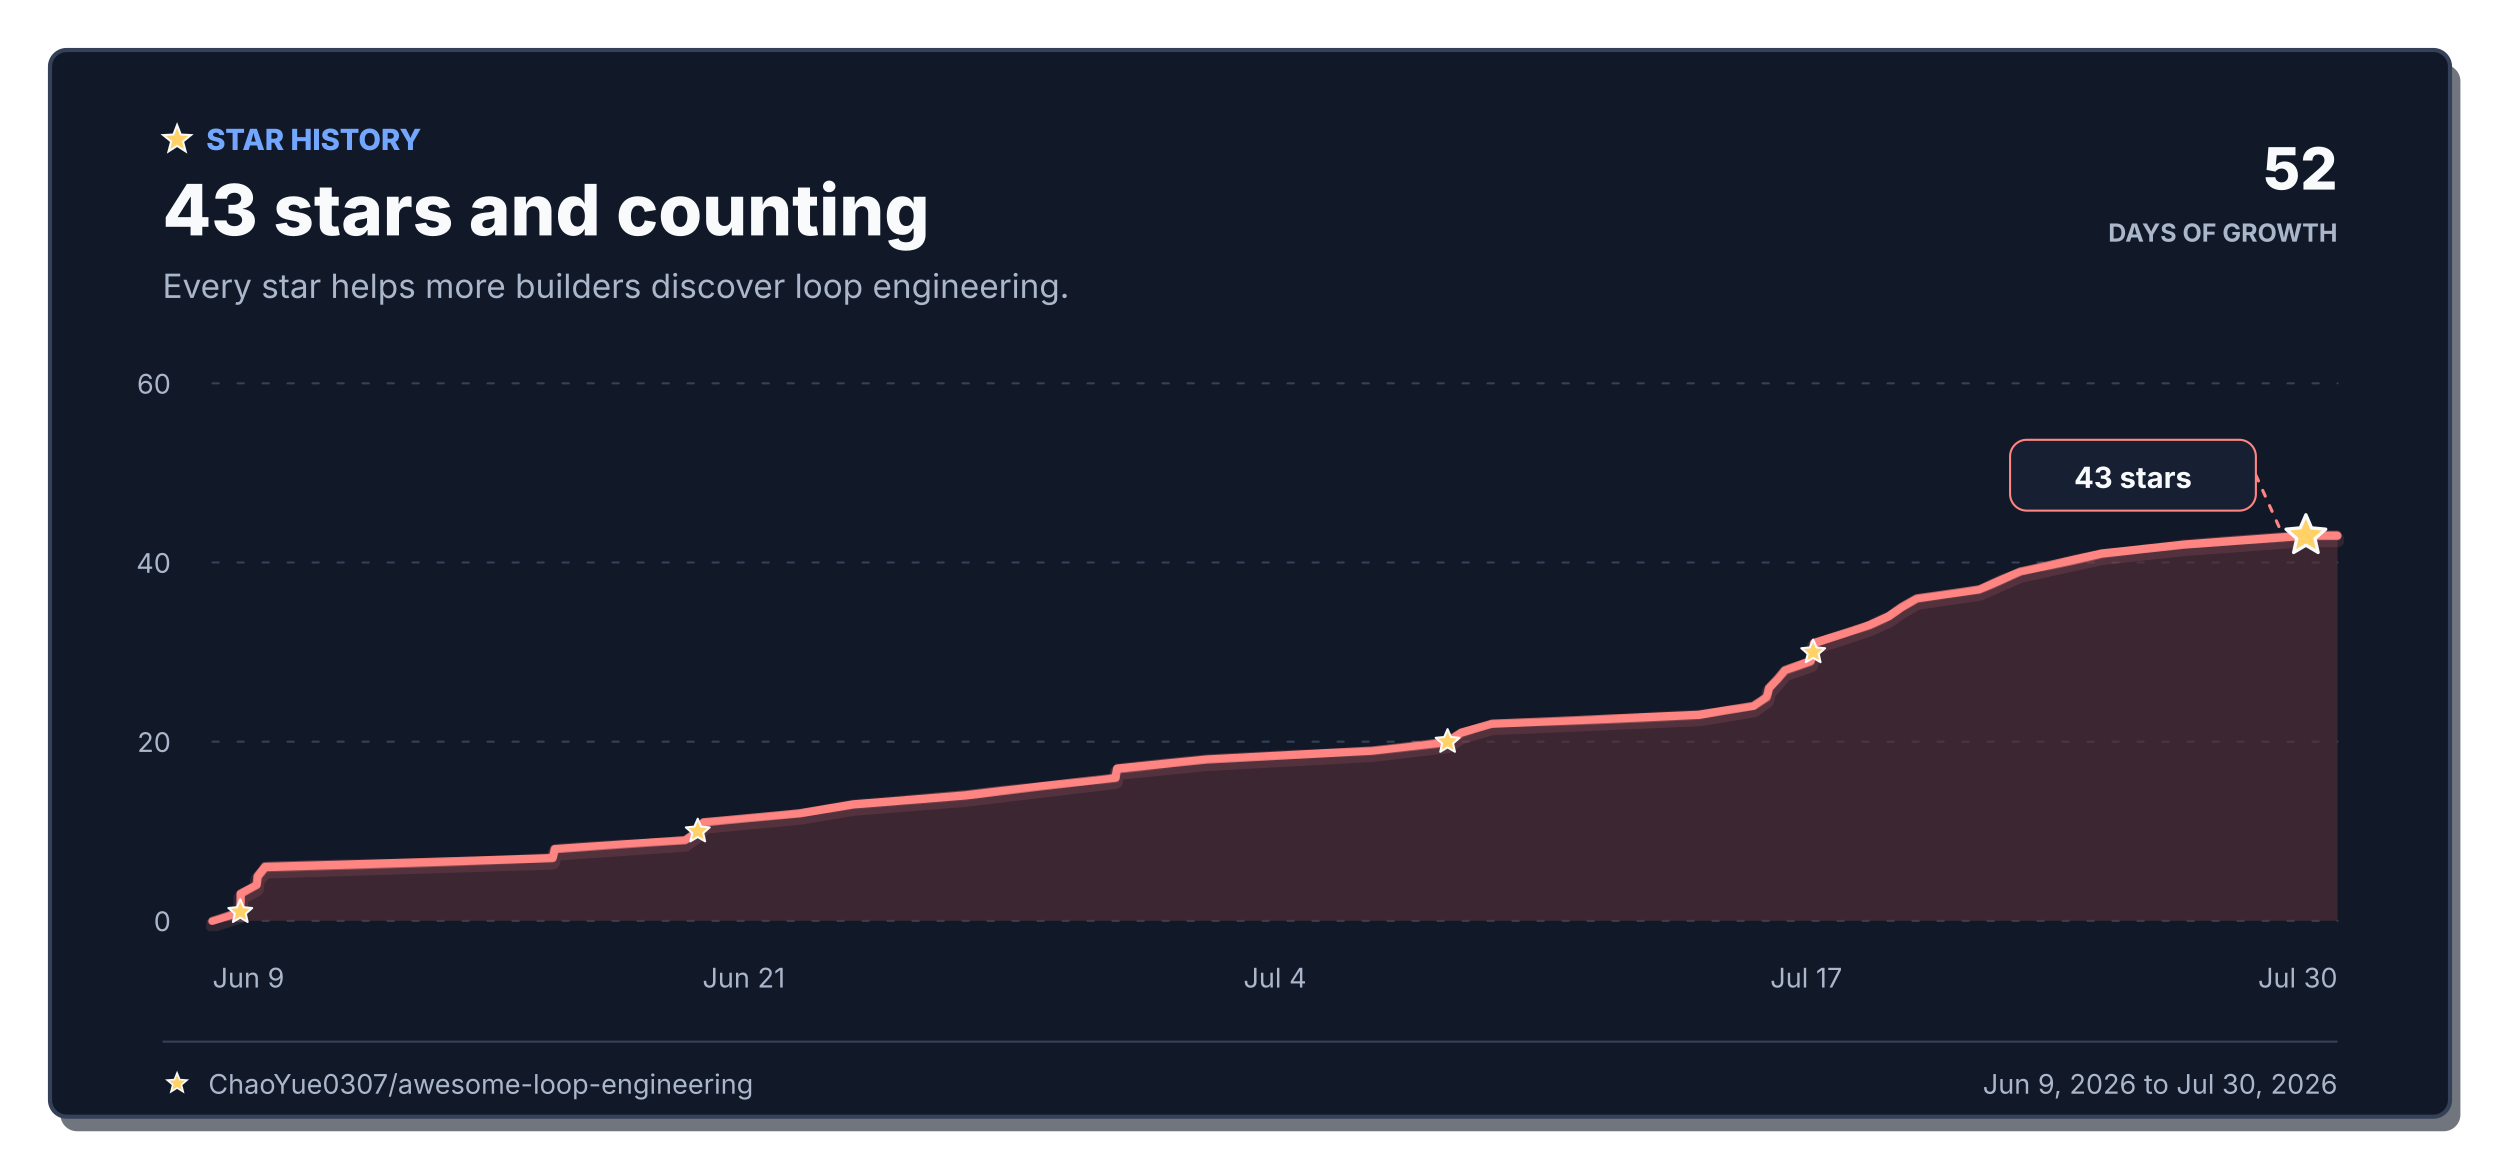
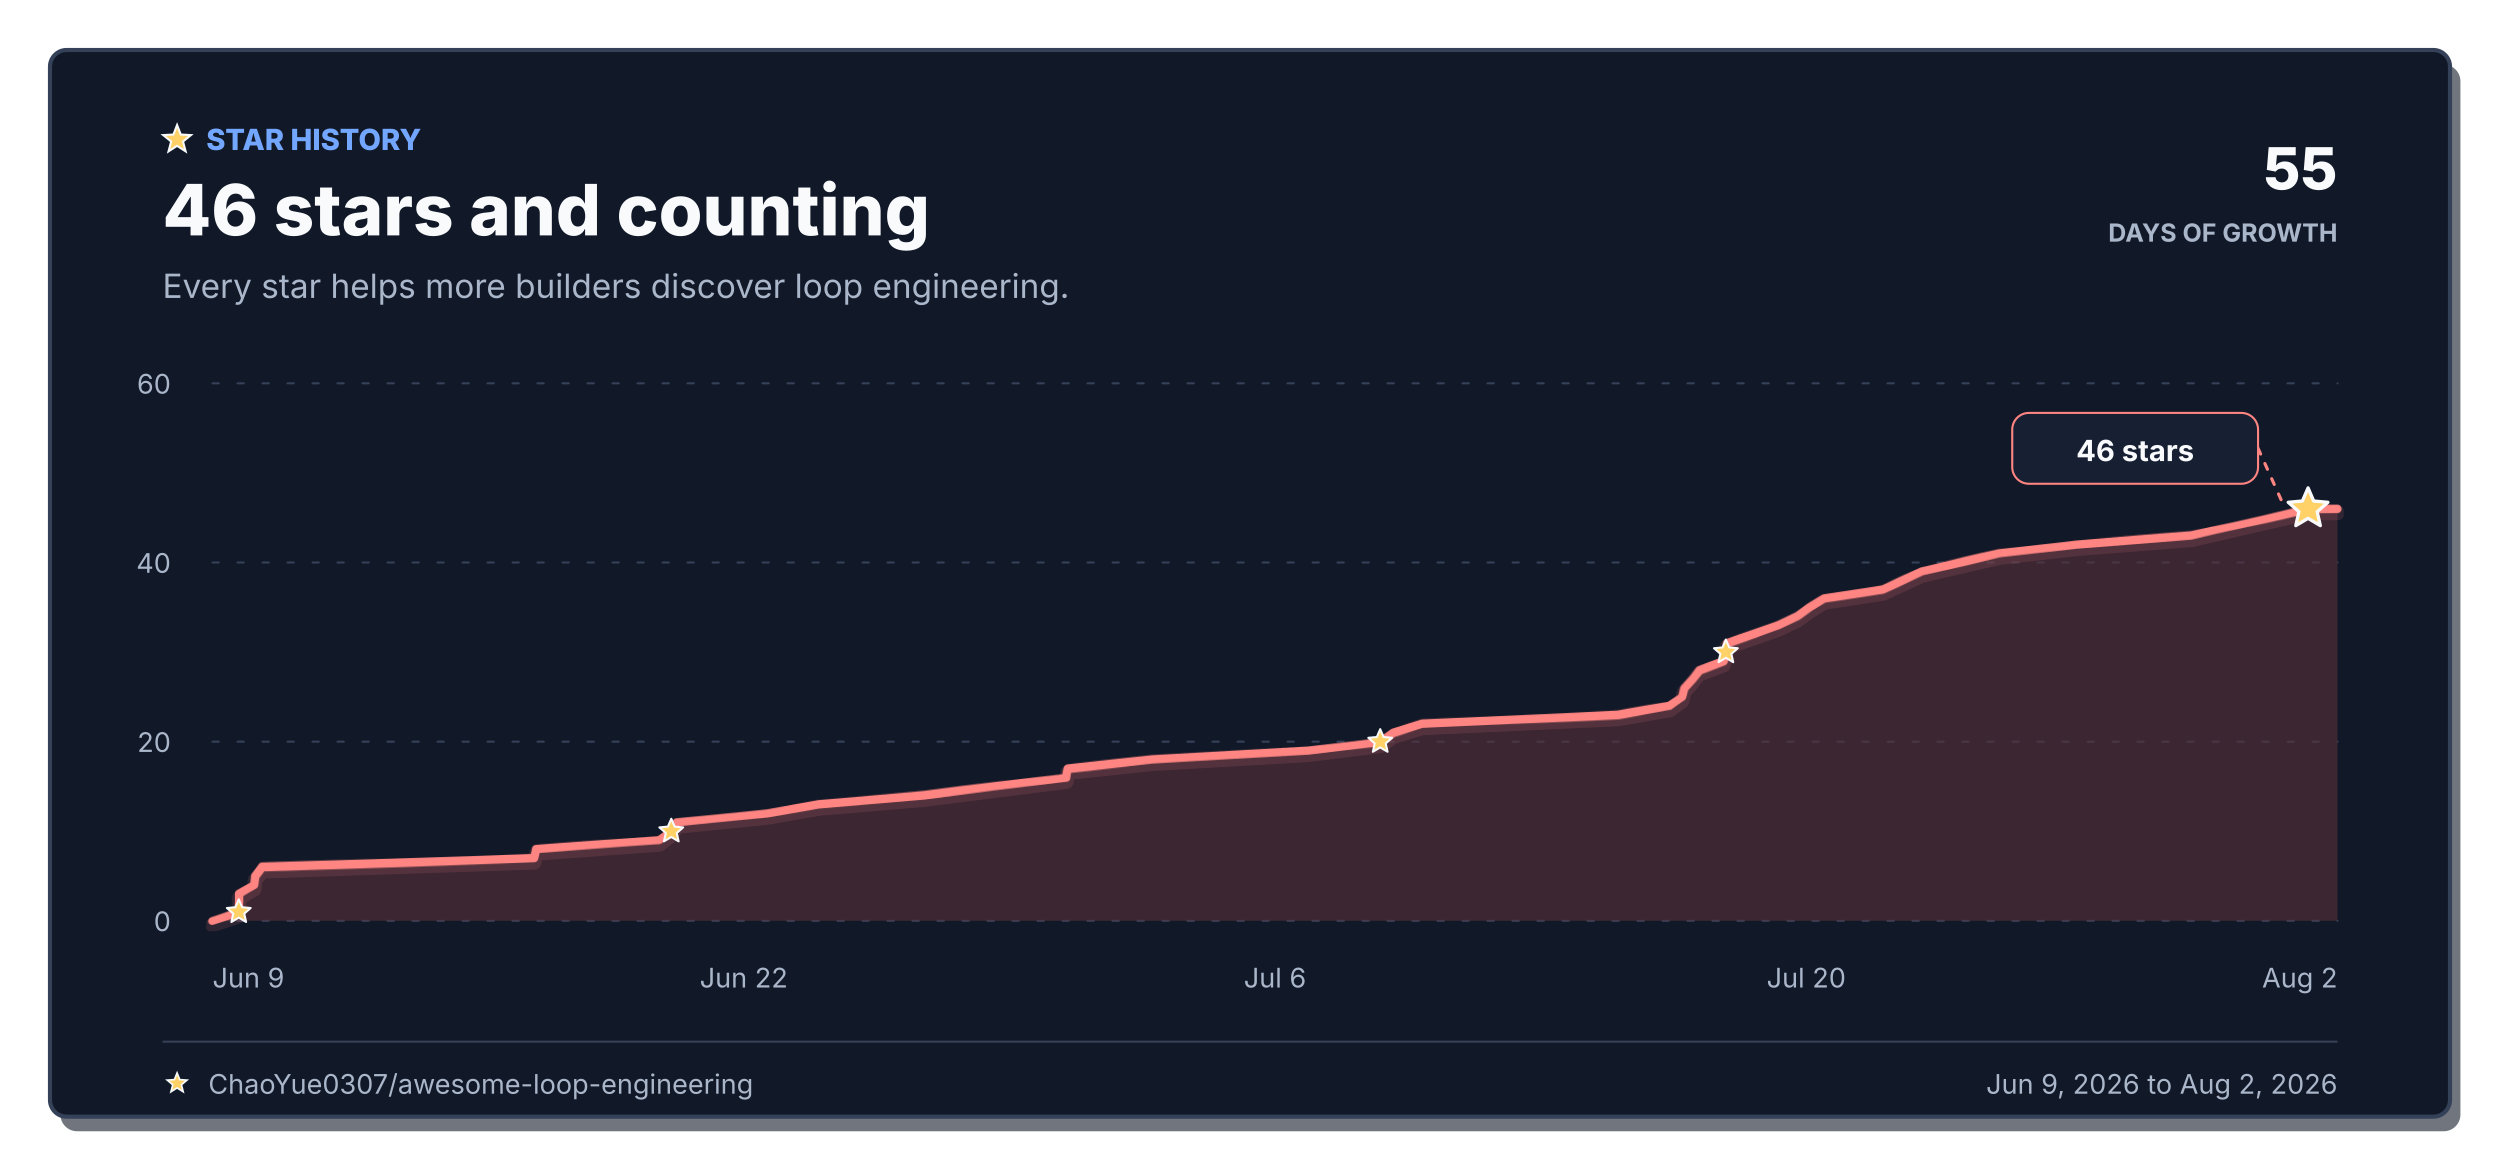
<svg xmlns="http://www.w3.org/2000/svg" width="1200" height="560" viewBox="0 0 1200 560" role="img" aria-labelledby="title desc">
  <style>
    text { font-family: ui-rounded, 'SF Pro Rounded', 'Nunito Sans', -apple-system, BlinkMacSystemFont, 'Segoe UI', sans-serif; letter-spacing: 0; }
  </style>
  <defs>
    <filter id="rough-line" x="-3%" y="-6%" width="106%" height="112%">
      <feTurbulence type="fractalNoise" baseFrequency="0.008 0.12" numOctaves="1" seed="17" result="noise" />
      <feDisplacementMap in="SourceGraphic" in2="noise" scale="1.2" xChannelSelector="R" yChannelSelector="G" />
    </filter>
    <clipPath id="plot-clip">
      <rect x="99" y="179" width="1026" height="268" />
    </clipPath>
  </defs>
  <rect x="29" y="31" width="1152" height="512" rx="8" fill="#0B1220" opacity="0.58" />
  <rect x="24" y="24" width="1152" height="512" rx="8" fill="#111827" stroke="#344158" stroke-width="2" />
  <path d="M 85 60 L 86.76 64.57 L 91.66 64.84 L 87.85 67.93 L 89.11 72.66 L 85 70 L 80.89 72.66 L 82.15 67.93 L 78.34 64.84 L 83.24 64.57 Z" fill="#FFD166" stroke="#F8FAFC" stroke-width="1" />
  <text x="99" y="72" fill="#73A7FF" font-size="14" font-weight="800">STAR HISTORY</text>
-   <text x="78" y="113" fill="#F8FAFC" font-size="34" font-weight="760">43 stars and counting</text>
+   <text x="78" y="113" fill="#F8FAFC" font-size="34" font-weight="760">46 stars and counting</text>
  <text x="78" y="143" fill="#AAB6CA" font-size="16">Every star helps more builders discover loop engineering.</text>
-   <text x="1122" y="91" fill="#F8FAFC" font-size="28" font-weight="760" text-anchor="end">52</text>
+   <text x="1122" y="91" fill="#F8FAFC" font-size="28" font-weight="760" text-anchor="end">55</text>
  <text x="1122" y="116" fill="#AAB6CA" font-size="12" font-weight="750" text-anchor="end">DAYS OF GROWTH</text>
  <line x1="102" y1="442" x2="1122" y2="442" stroke="#354158" stroke-width="1" stroke-dasharray="3 9" stroke-linecap="round" />
  <text x="82" y="446.94" fill="#AAB6CA" font-size="13" text-anchor="end">0</text>
  <line x1="102" y1="356" x2="1122" y2="356" stroke="#354158" stroke-width="1" stroke-dasharray="3 9" stroke-linecap="round" />
  <text x="82" y="360.94" fill="#AAB6CA" font-size="13" text-anchor="end">20</text>
  <line x1="102" y1="270" x2="1122" y2="270" stroke="#354158" stroke-width="1" stroke-dasharray="3 9" stroke-linecap="round" />
  <text x="82" y="274.94" fill="#AAB6CA" font-size="13" text-anchor="end">40</text>
  <line x1="102" y1="184" x2="1122" y2="184" stroke="#354158" stroke-width="1" stroke-dasharray="3 9" stroke-linecap="round" />
  <text x="82" y="188.94" fill="#AAB6CA" font-size="13" text-anchor="end">60</text>
  <text x="102" y="474" fill="#AAB6CA" font-size="13" text-anchor="start">Jun 9</text>
-   <text x="357" y="474" fill="#AAB6CA" font-size="13" text-anchor="middle">Jun 21</text>
-   <text x="612" y="474" fill="#AAB6CA" font-size="13" text-anchor="middle">Jul 4</text>
-   <text x="867" y="474" fill="#AAB6CA" font-size="13" text-anchor="middle">Jul 17</text>
-   <text x="1122" y="474" fill="#AAB6CA" font-size="13" text-anchor="end">Jul 30</text>
+   <text x="357" y="474" fill="#AAB6CA" font-size="13" text-anchor="middle">Jun 22</text>
+   <text x="612" y="474" fill="#AAB6CA" font-size="13" text-anchor="middle">Jul 6</text>
+   <text x="867" y="474" fill="#AAB6CA" font-size="13" text-anchor="middle">Jul 20</text>
+   <text x="1122" y="474" fill="#AAB6CA" font-size="13" text-anchor="end">Aug 2</text>
  <g clip-path="url(#plot-clip)">
-     <path d="M 102 442 L 115.33 437.7 L 115.49 433.4 L 115.52 429.1 L 123.14 424.8 L 123.59 420.5 L 127.26 416.2 L 265.27 411.9 L 266.43 407.6 L 328.99 403.3 L 334.92 399 L 337.83 394.7 L 383.79 390.4 L 409.55 386.1 L 463.37 381.8 L 499.22 377.5 L 535.44 373.2 L 536.2 368.9 L 579.07 364.6 L 658.38 360.3 L 694.84 356 L 701.45 351.7 L 716.05 347.4 L 815.57 343.1 L 841.83 338.8 L 848.07 334.5 L 849.09 330.2 L 853.11 325.9 L 856.69 321.6 L 869.13 317.3 L 870.33 313 L 870.69 308.7 L 884.25 304.4 L 897.11 300.1 L 906.61 295.8 L 912.86 291.5 L 920.32 287.2 L 950.03 282.9 L 969.71 274.3 L 1008.81 265.7 L 1048.52 261.4 L 1106.83 257.1 L 1122 257.1 V 442 H 102 Z" fill="#572F38" opacity="0.6" />
-     <path d="M 102 442 L 115.33 437.7 L 115.49 433.4 L 115.52 429.1 L 123.14 424.8 L 123.59 420.5 L 127.26 416.2 L 265.27 411.9 L 266.43 407.6 L 328.99 403.3 L 334.92 399 L 337.83 394.7 L 383.79 390.4 L 409.55 386.1 L 463.37 381.8 L 499.22 377.5 L 535.44 373.2 L 536.2 368.9 L 579.07 364.6 L 658.38 360.3 L 694.84 356 L 701.45 351.7 L 716.05 347.4 L 815.57 343.1 L 841.83 338.8 L 848.07 334.5 L 849.09 330.2 L 853.11 325.9 L 856.69 321.6 L 869.13 317.3 L 870.33 313 L 870.69 308.7 L 884.25 304.4 L 897.11 300.1 L 906.61 295.8 L 912.86 291.5 L 920.32 287.2 L 950.03 282.9 L 969.71 274.3 L 1008.81 265.7 L 1048.52 261.4 L 1106.83 257.1 L 1122 257.1" fill="none" stroke="#FF8582" stroke-width="7" stroke-linejoin="round" stroke-linecap="round" opacity="0.13" transform="translate(0 2)" />
-     <path d="M 102 442 L 115.33 437.7 L 115.49 433.4 L 115.52 429.1 L 123.14 424.8 L 123.59 420.5 L 127.26 416.2 L 265.27 411.9 L 266.43 407.6 L 328.99 403.3 L 334.92 399 L 337.83 394.7 L 383.79 390.4 L 409.55 386.1 L 463.37 381.8 L 499.22 377.5 L 535.44 373.2 L 536.2 368.9 L 579.07 364.6 L 658.38 360.3 L 694.84 356 L 701.45 351.7 L 716.05 347.4 L 815.57 343.1 L 841.83 338.8 L 848.07 334.5 L 849.09 330.2 L 853.11 325.9 L 856.69 321.6 L 869.13 317.3 L 870.33 313 L 870.69 308.7 L 884.25 304.4 L 897.11 300.1 L 906.61 295.8 L 912.86 291.5 L 920.32 287.2 L 950.03 282.9 L 969.71 274.3 L 1008.81 265.7 L 1048.52 261.4 L 1106.83 257.1 L 1122 257.1" fill="none" stroke="#FF8582" stroke-width="4" stroke-linejoin="round" stroke-linecap="round" filter="url(#rough-line)" />
+     <path d="M 102 442 L 114.61 437.7 L 114.75 433.4 L 114.78 429.1 L 121.99 424.8 L 122.41 420.5 L 125.88 416.2 L 256.37 411.9 L 257.46 407.6 L 316.61 403.3 L 322.22 399 L 324.97 394.7 L 368.42 390.4 L 392.78 386.1 L 443.65 381.8 L 477.56 377.5 L 511.8 373.2 L 512.52 368.9 L 553.05 364.6 L 628.03 360.3 L 662.51 356 L 668.75 351.7 L 682.55 347.4 L 776.65 343.1 L 801.48 338.8 L 807.38 334.5 L 808.34 330.2 L 812.14 325.9 L 815.52 321.6 L 827.28 317.3 L 828.42 313 L 828.76 308.7 L 841.58 304.4 L 853.74 300.1 L 862.72 295.8 L 868.63 291.5 L 875.68 287.2 L 903.78 282.9 L 922.38 274.3 L 959.35 265.7 L 996.89 261.4 L 1052.02 257.1 L 1107.87 244.2 L 1122 244.2 V 442 H 102 Z" fill="#572F38" opacity="0.6" />
+     <path d="M 102 442 L 114.61 437.7 L 114.75 433.4 L 114.78 429.1 L 121.99 424.8 L 122.41 420.5 L 125.88 416.2 L 256.37 411.9 L 257.46 407.6 L 316.61 403.3 L 322.22 399 L 324.97 394.7 L 368.42 390.4 L 392.78 386.1 L 443.65 381.8 L 477.56 377.5 L 511.8 373.2 L 512.52 368.9 L 553.05 364.6 L 628.03 360.3 L 662.51 356 L 668.75 351.7 L 682.55 347.4 L 776.65 343.1 L 801.48 338.8 L 807.38 334.5 L 808.34 330.2 L 812.14 325.9 L 815.52 321.6 L 827.28 317.3 L 828.42 313 L 828.76 308.7 L 841.58 304.4 L 853.74 300.1 L 862.72 295.8 L 868.63 291.5 L 875.68 287.2 L 903.78 282.9 L 922.38 274.3 L 959.35 265.7 L 996.89 261.4 L 1052.02 257.1 L 1107.87 244.2 L 1122 244.2" fill="none" stroke="#FF8582" stroke-width="7" stroke-linejoin="round" stroke-linecap="round" opacity="0.13" transform="translate(0 2)" />
+     <path d="M 102 442 L 114.61 437.7 L 114.75 433.4 L 114.78 429.1 L 121.99 424.8 L 122.41 420.5 L 125.88 416.2 L 256.37 411.9 L 257.46 407.6 L 316.61 403.3 L 322.22 399 L 324.97 394.7 L 368.42 390.4 L 392.78 386.1 L 443.65 381.8 L 477.56 377.5 L 511.8 373.2 L 512.52 368.9 L 553.05 364.6 L 628.03 360.3 L 662.51 356 L 668.75 351.7 L 682.55 347.4 L 776.65 343.1 L 801.48 338.8 L 807.38 334.5 L 808.34 330.2 L 812.14 325.9 L 815.52 321.6 L 827.28 317.3 L 828.42 313 L 828.76 308.7 L 841.58 304.4 L 853.74 300.1 L 862.72 295.8 L 868.63 291.5 L 875.68 287.2 L 903.78 282.9 L 922.38 274.3 L 959.35 265.7 L 996.89 261.4 L 1052.02 257.1 L 1107.87 244.2 L 1122 244.2" fill="none" stroke="#FF8582" stroke-width="4" stroke-linejoin="round" stroke-linecap="round" filter="url(#rough-line)" />
  </g>
-   <path d="M 115.33 431.7 L 116.96 435.47 L 121.04 435.85 L 117.96 438.55 L 118.86 442.55 L 115.33 440.46 L 111.81 442.55 L 112.71 438.55 L 109.63 435.85 L 113.71 435.47 Z" fill="#FFD166" stroke="#F8FAFC" stroke-width="1" stroke-linejoin="round" />
-   <path d="M 334.92 393 L 336.54 396.77 L 340.63 397.15 L 337.55 399.85 L 338.45 403.85 L 334.92 401.76 L 331.39 403.85 L 332.3 399.85 L 329.21 397.15 L 333.3 396.77 Z" fill="#FFD166" stroke="#F8FAFC" stroke-width="1" stroke-linejoin="round" />
-   <path d="M 694.84 350 L 696.47 353.77 L 700.55 354.15 L 697.47 356.85 L 698.37 360.85 L 694.84 358.76 L 691.32 360.85 L 692.22 356.85 L 689.14 354.15 L 693.22 353.77 Z" fill="#FFD166" stroke="#F8FAFC" stroke-width="1" stroke-linejoin="round" />
-   <path d="M 870.33 307 L 871.95 310.77 L 876.03 311.15 L 872.95 313.85 L 873.85 317.85 L 870.33 315.76 L 866.8 317.85 L 867.7 313.85 L 864.62 311.15 L 868.71 310.77 Z" fill="#FFD166" stroke="#F8FAFC" stroke-width="1" stroke-linejoin="round" />
-   <path d="M 1106.83 247.1 L 1109.53 253.38 L 1116.34 254.01 L 1111.2 258.52 L 1112.7 265.19 L 1106.83 261.7 L 1100.95 265.19 L 1102.45 258.52 L 1097.32 254.01 L 1104.12 253.38 Z" fill="#FFD166" stroke="#F8FAFC" stroke-width="1.6" stroke-linejoin="round" />
-   <path d="M 1082.83 228.1 L 1095.83 257.1" fill="none" stroke="#FF8582" stroke-width="1.5" stroke-dasharray="3 5" stroke-linecap="round" />
-   <rect x="964.83" y="211.1" width="118" height="34" rx="8" fill="#172033" stroke="#FF8582" />
-   <text x="1023.83" y="234.22" fill="#F8FAFC" font-size="14" font-weight="700" text-anchor="middle">43 stars</text>
+   <path d="M 114.61 431.7 L 116.23 435.47 L 120.31 435.85 L 117.23 438.55 L 118.13 442.55 L 114.61 440.46 L 111.08 442.55 L 111.98 438.55 L 108.9 435.85 L 112.98 435.47 Z" fill="#FFD166" stroke="#F8FAFC" stroke-width="1" stroke-linejoin="round" />
+   <path d="M 322.22 393 L 323.84 396.77 L 327.92 397.15 L 324.84 399.85 L 325.74 403.85 L 322.22 401.76 L 318.69 403.85 L 319.59 399.85 L 316.51 397.15 L 320.59 396.77 Z" fill="#FFD166" stroke="#F8FAFC" stroke-width="1" stroke-linejoin="round" />
+   <path d="M 662.51 350 L 664.13 353.77 L 668.21 354.15 L 665.13 356.85 L 666.03 360.85 L 662.51 358.76 L 658.98 360.85 L 659.88 356.85 L 656.8 354.15 L 660.88 353.77 Z" fill="#FFD166" stroke="#F8FAFC" stroke-width="1" stroke-linejoin="round" />
+   <path d="M 828.42 307 L 830.04 310.77 L 834.13 311.15 L 831.04 313.85 L 831.95 317.85 L 828.42 315.76 L 824.89 317.85 L 825.79 313.85 L 822.71 311.15 L 826.8 310.77 Z" fill="#FFD166" stroke="#F8FAFC" stroke-width="1" stroke-linejoin="round" />
+   <path d="M 1107.87 234.2 L 1110.57 240.48 L 1117.38 241.11 L 1112.24 245.62 L 1113.75 252.29 L 1107.87 248.8 L 1101.99 252.29 L 1103.49 245.62 L 1098.36 241.11 L 1105.16 240.48 Z" fill="#FFD166" stroke="#F8FAFC" stroke-width="1.6" stroke-linejoin="round" />
+   <path d="M 1083.87 215.2 L 1096.87 244.2" fill="none" stroke="#FF8582" stroke-width="1.5" stroke-dasharray="3 5" stroke-linecap="round" />
+   <rect x="965.87" y="198.2" width="118" height="34" rx="8" fill="#172033" stroke="#FF8582" />
+   <text x="1024.87" y="221.32" fill="#F8FAFC" font-size="14" font-weight="700" text-anchor="middle">46 stars</text>
  <line x1="78" y1="500" x2="1122" y2="500" stroke="#344158" />
  <path d="M 85 515 L 86.29 518.22 L 89.76 518.45 L 87.09 520.68 L 87.94 524.05 L 85 522.2 L 82.06 524.05 L 82.91 520.68 L 80.24 518.45 L 83.71 518.22 Z" fill="#FFD166" stroke="#F8FAFC" stroke-width="0.8" />
  <text x="100" y="525" fill="#AAB6CA" font-size="13">ChaoYue0307/awesome-loop-engineering</text>
-   <text x="1122" y="525" fill="#AAB6CA" font-size="13" text-anchor="end">Jun 9, 2026 to Jul 30, 2026</text>
+   <text x="1122" y="525" fill="#AAB6CA" font-size="13" text-anchor="end">Jun 9, 2026 to Aug 2, 2026</text>
</svg>
